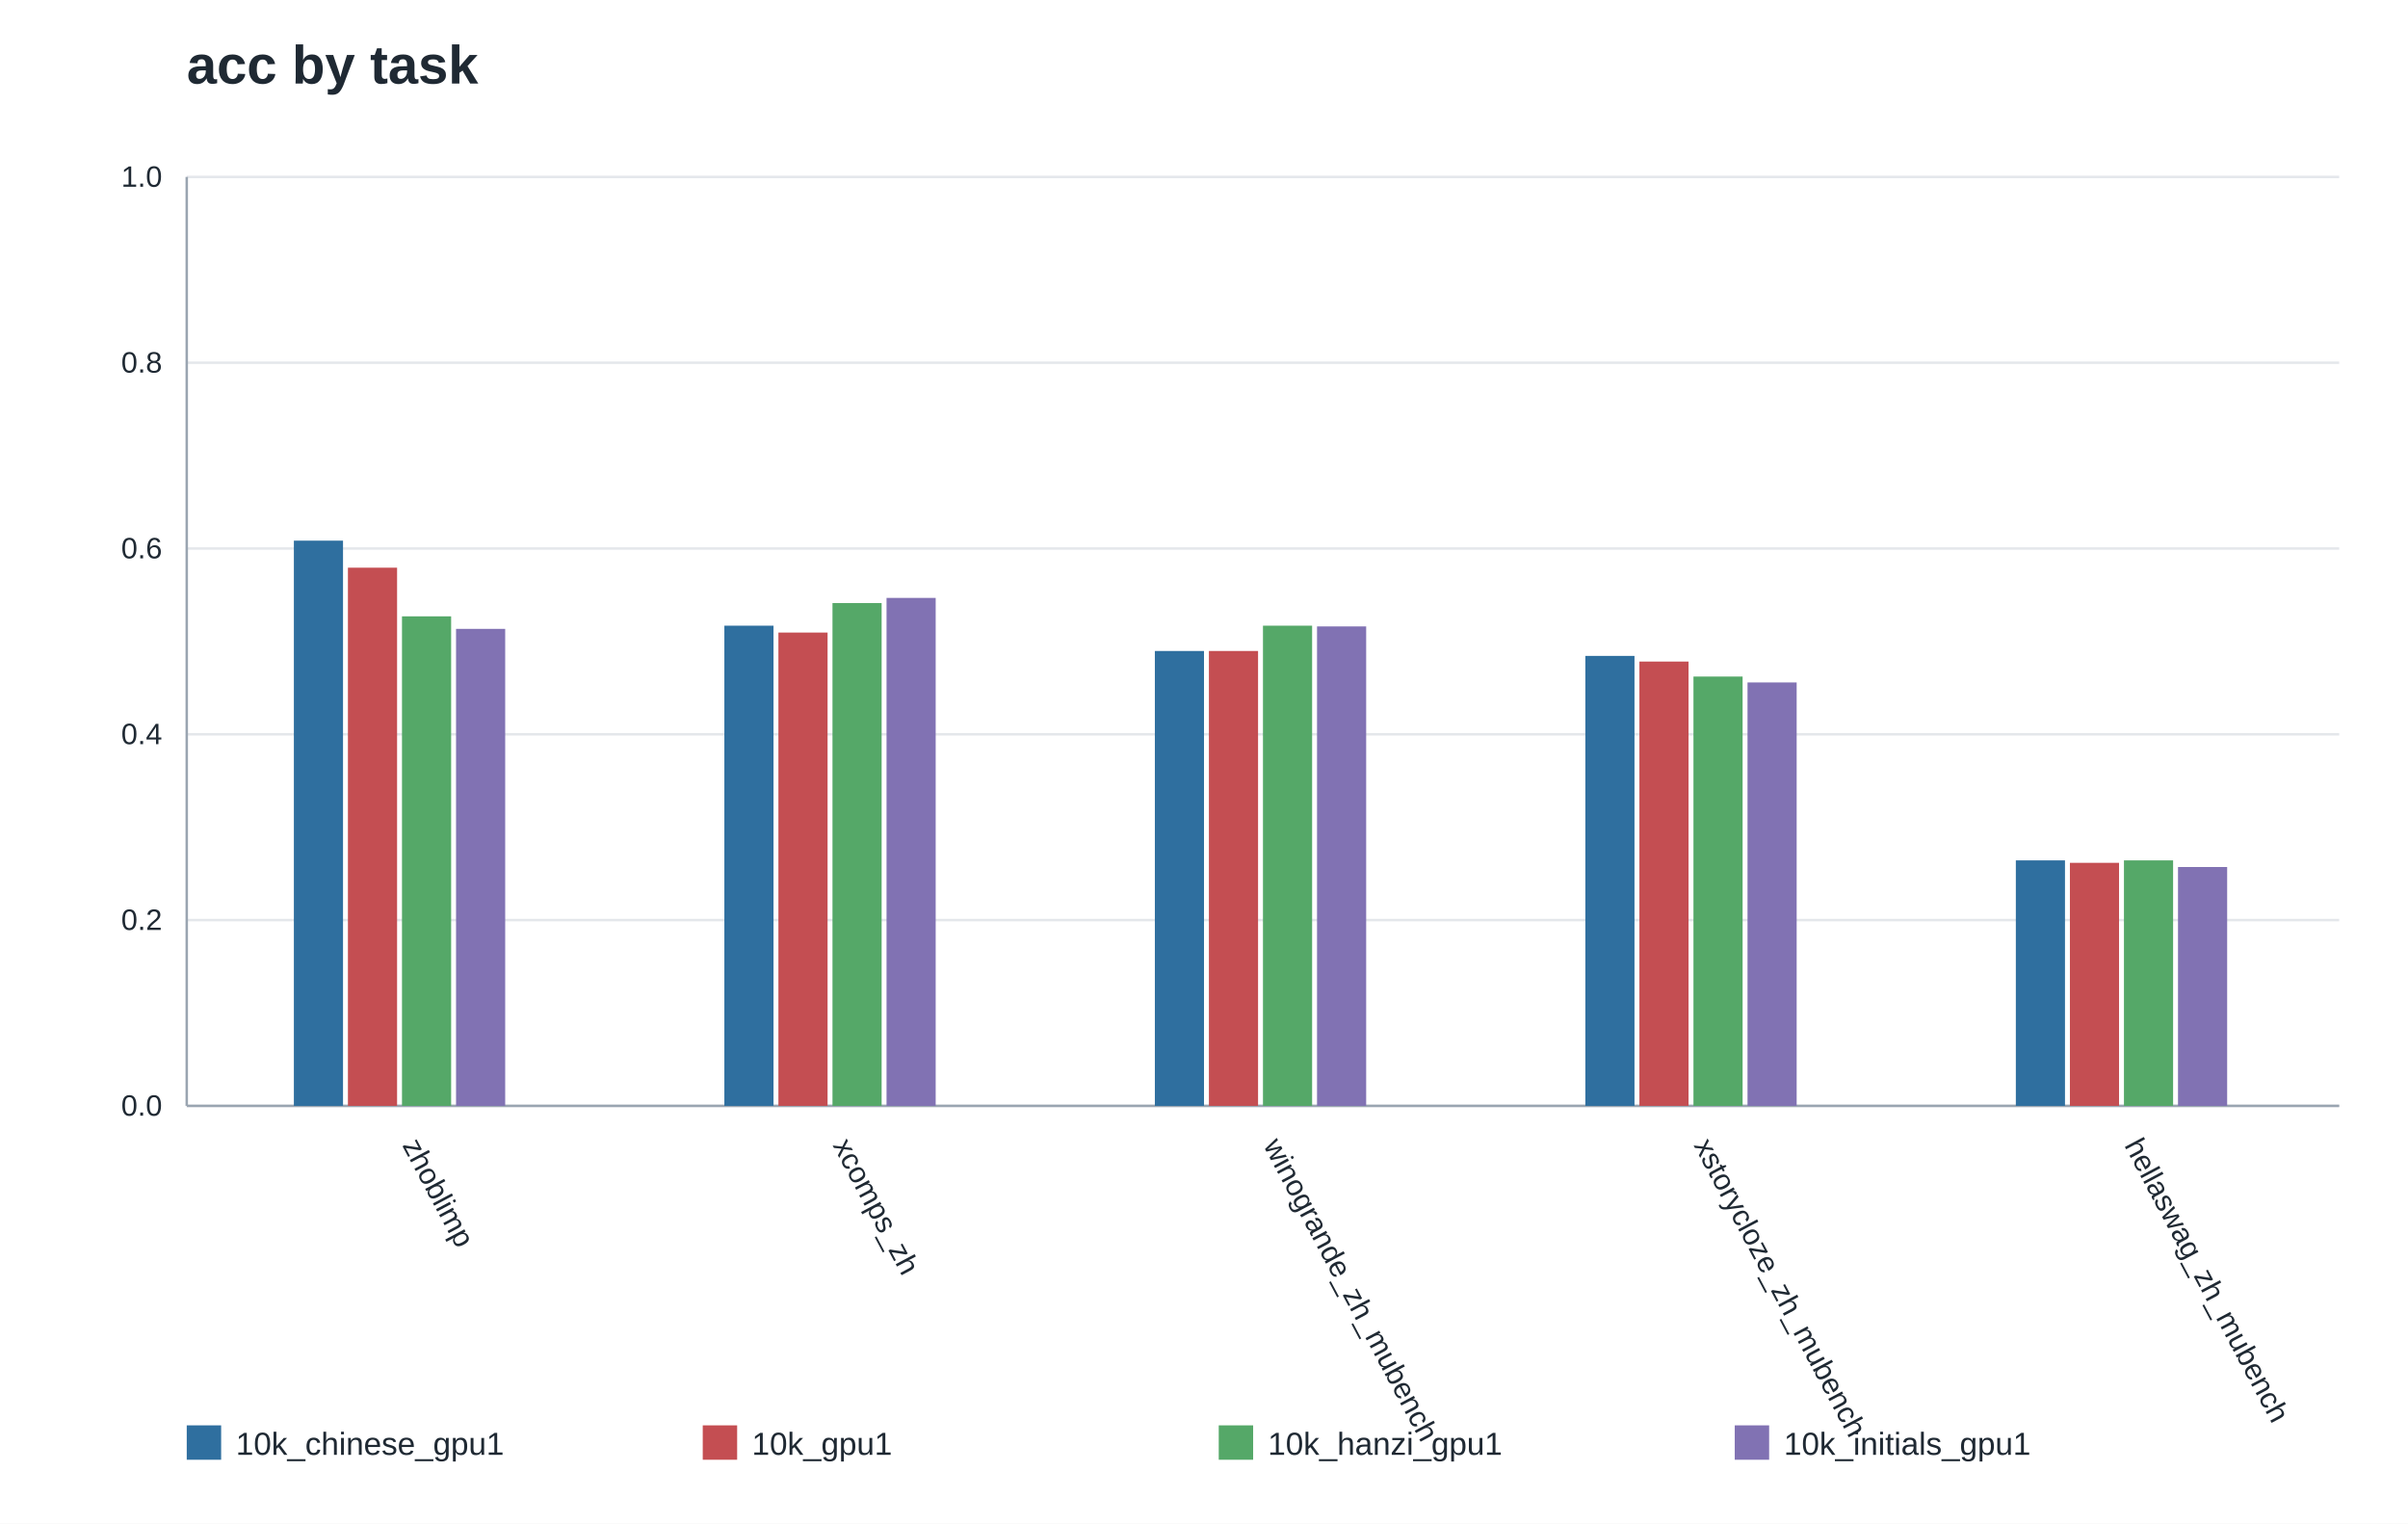
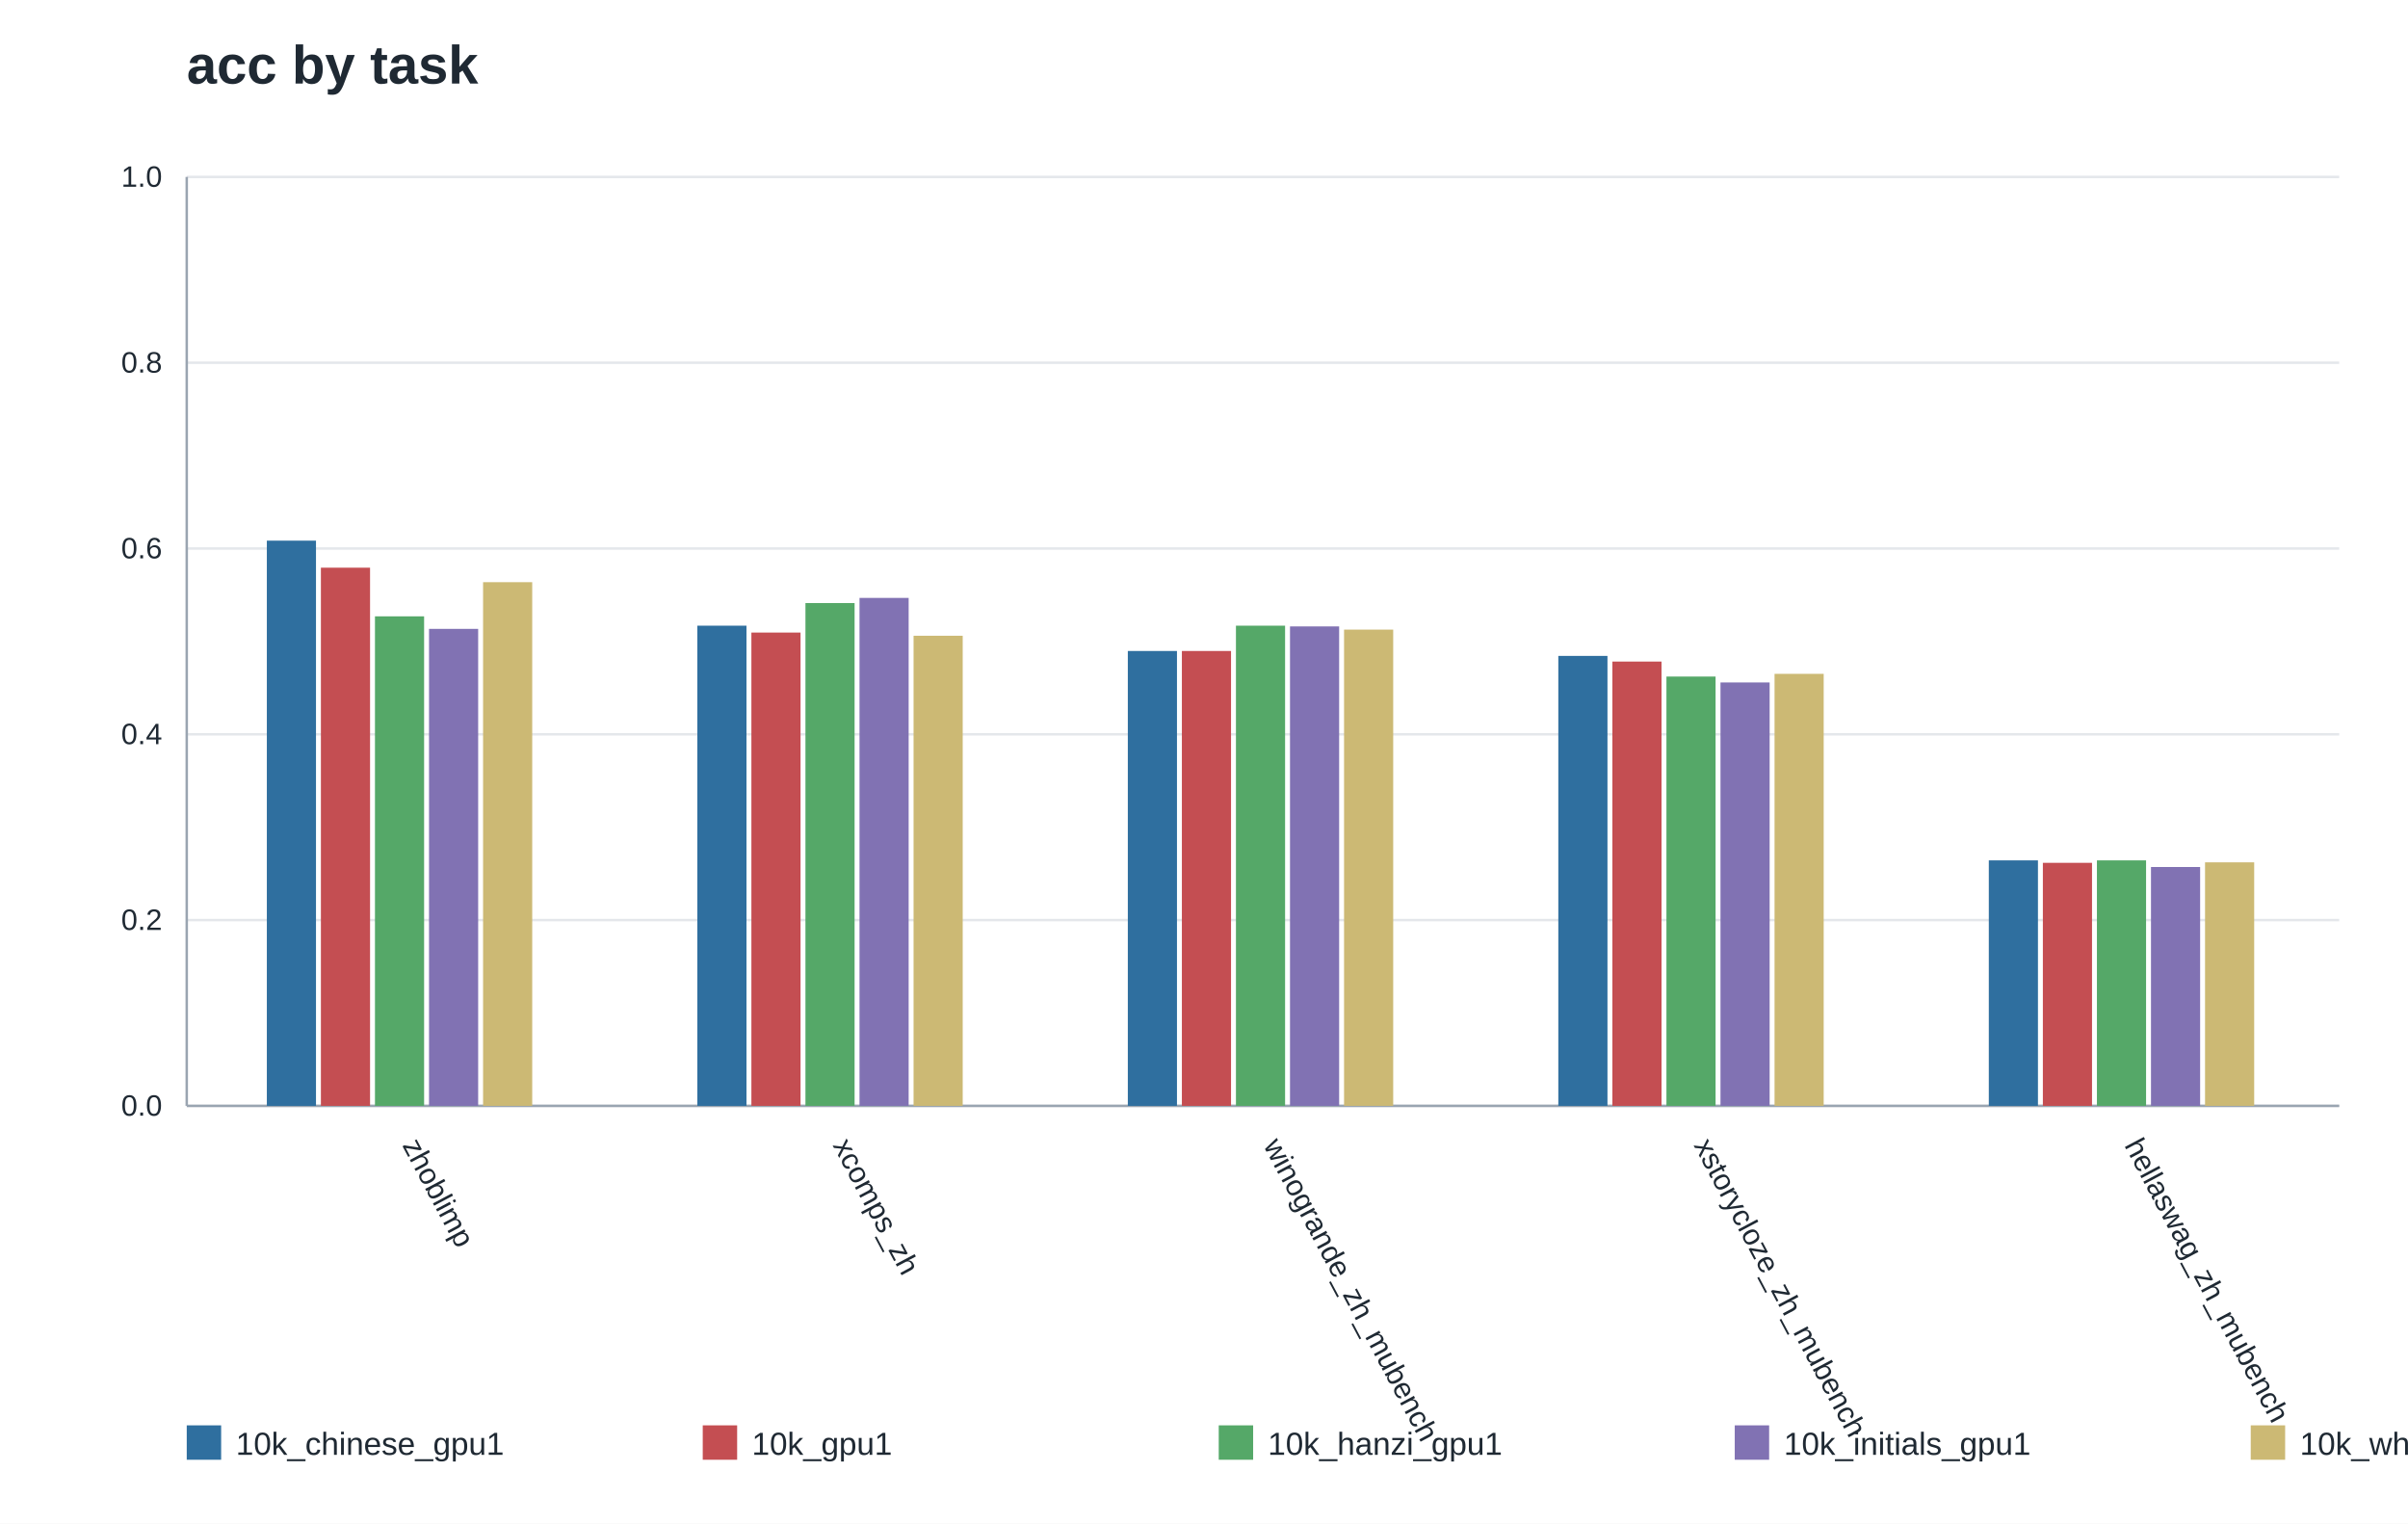
<svg xmlns="http://www.w3.org/2000/svg" width="980" height="620" viewBox="0 0 980 620">
  <style>text{font-family:Arial,sans-serif;fill:#1f2933}.axis{stroke:#9aa5b1;stroke-width:1}.grid{stroke:#e4e7eb;stroke-width:1}.label{font-size:12px}.title{font-size:22px;font-weight:700}.legend{font-size:13px}</style>
  <rect width="980" height="620" fill="#ffffff" />
  <text x="76" y="34" class="title">acc by task</text>
  <line x1="76" y1="450.0" x2="952" y2="450.0" class="grid" />
  <text x="66" y="454.0" text-anchor="end" class="label">0.0</text>
  <line x1="76" y1="374.4" x2="952" y2="374.4" class="grid" />
  <text x="66" y="378.4" text-anchor="end" class="label">0.2</text>
  <line x1="76" y1="298.8" x2="952" y2="298.8" class="grid" />
  <text x="66" y="302.8" text-anchor="end" class="label">0.4</text>
  <line x1="76" y1="223.2" x2="952" y2="223.2" class="grid" />
  <text x="66" y="227.2" text-anchor="end" class="label">0.6</text>
  <line x1="76" y1="147.6" x2="952" y2="147.6" class="grid" />
  <text x="66" y="151.6" text-anchor="end" class="label">0.8</text>
  <line x1="76" y1="72.0" x2="952" y2="72.0" class="grid" />
  <text x="66" y="76.0" text-anchor="end" class="label">1.0</text>
  <line x1="76" y1="72" x2="76" y2="450" class="axis" />
  <line x1="76" y1="450" x2="952" y2="450" class="axis" />
-   <rect x="119.6" y="220.0" width="20.0" height="230.0" fill="#2f6f9f" />
-   <rect x="141.6" y="231.0" width="20.0" height="219.0" fill="#c44e52" />
-   <rect x="163.6" y="250.8" width="20.0" height="199.2" fill="#55a868" />
-   <rect x="185.6" y="255.9" width="20.0" height="194.1" fill="#8172b3" />
+   <rect x="108.6" y="220.0" width="20.0" height="230.0" fill="#2f6f9f" />
+   <rect x="130.6" y="231.0" width="20.0" height="219.0" fill="#c44e52" />
+   <rect x="152.6" y="250.8" width="20.0" height="199.2" fill="#55a868" />
+   <rect x="174.6" y="255.9" width="20.0" height="194.1" fill="#8172b3" />
+   <rect x="196.6" y="236.9" width="20.0" height="213.1" fill="#ccb974" />
  <text x="163.6" y="466" transform="rotate(62 163.6 466)" class="label">zhoblimp</text>
-   <rect x="294.8" y="254.6" width="20.0" height="195.4" fill="#2f6f9f" />
-   <rect x="316.8" y="257.4" width="20.0" height="192.6" fill="#c44e52" />
-   <rect x="338.8" y="245.4" width="20.0" height="204.6" fill="#55a868" />
-   <rect x="360.8" y="243.3" width="20.0" height="206.7" fill="#8172b3" />
+   <rect x="283.8" y="254.6" width="20.0" height="195.4" fill="#2f6f9f" />
+   <rect x="305.8" y="257.4" width="20.0" height="192.6" fill="#c44e52" />
+   <rect x="327.8" y="245.4" width="20.0" height="204.6" fill="#55a868" />
+   <rect x="349.8" y="243.3" width="20.0" height="206.7" fill="#8172b3" />
+   <rect x="371.8" y="258.7" width="20.0" height="191.3" fill="#ccb974" />
  <text x="338.8" y="466" transform="rotate(62 338.8 466)" class="label">xcomps_zh</text>
-   <rect x="470.0" y="264.9" width="20.0" height="185.1" fill="#2f6f9f" />
-   <rect x="492.0" y="264.9" width="20.0" height="185.1" fill="#c44e52" />
-   <rect x="514.0" y="254.6" width="20.0" height="195.4" fill="#55a868" />
-   <rect x="536.0" y="254.9" width="20.0" height="195.1" fill="#8172b3" />
+   <rect x="459.0" y="264.9" width="20.0" height="185.1" fill="#2f6f9f" />
+   <rect x="481.0" y="264.9" width="20.0" height="185.1" fill="#c44e52" />
+   <rect x="503.0" y="254.6" width="20.0" height="195.4" fill="#55a868" />
+   <rect x="525.0" y="254.9" width="20.0" height="195.1" fill="#8172b3" />
+   <rect x="547.0" y="256.2" width="20.0" height="193.8" fill="#ccb974" />
  <text x="514.0" y="466" transform="rotate(62 514.0 466)" class="label">winogrande_zh_mubench</text>
-   <rect x="645.2" y="266.9" width="20.0" height="183.1" fill="#2f6f9f" />
-   <rect x="667.2" y="269.2" width="20.0" height="180.8" fill="#c44e52" />
-   <rect x="689.2" y="275.3" width="20.0" height="174.7" fill="#55a868" />
-   <rect x="711.2" y="277.7" width="20.0" height="172.3" fill="#8172b3" />
+   <rect x="634.2" y="266.9" width="20.0" height="183.1" fill="#2f6f9f" />
+   <rect x="656.2" y="269.2" width="20.0" height="180.8" fill="#c44e52" />
+   <rect x="678.2" y="275.3" width="20.0" height="174.7" fill="#55a868" />
+   <rect x="700.2" y="277.7" width="20.0" height="172.3" fill="#8172b3" />
+   <rect x="722.2" y="274.2" width="20.0" height="175.8" fill="#ccb974" />
  <text x="689.2" y="466" transform="rotate(62 689.2 466)" class="label">xstorycloze_zh_mubench</text>
-   <rect x="820.4" y="350.1" width="20.0" height="99.9" fill="#2f6f9f" />
-   <rect x="842.4" y="351.1" width="20.0" height="98.9" fill="#c44e52" />
-   <rect x="864.4" y="350.1" width="20.0" height="99.9" fill="#55a868" />
-   <rect x="886.4" y="352.8" width="20.0" height="97.2" fill="#8172b3" />
+   <rect x="809.4" y="350.1" width="20.0" height="99.9" fill="#2f6f9f" />
+   <rect x="831.4" y="351.1" width="20.0" height="98.9" fill="#c44e52" />
+   <rect x="853.4" y="350.1" width="20.0" height="99.9" fill="#55a868" />
+   <rect x="875.4" y="352.8" width="20.0" height="97.2" fill="#8172b3" />
+   <rect x="897.4" y="350.9" width="20.0" height="99.1" fill="#ccb974" />
  <text x="864.4" y="466" transform="rotate(62 864.4 466)" class="label">hellaswag_zh_mubench</text>
  <rect x="76" y="580" width="14" height="14" fill="#2f6f9f" />
  <text x="96" y="592" class="legend">10k_chinese_gpu1</text>
  <rect x="286" y="580" width="14" height="14" fill="#c44e52" />
  <text x="306" y="592" class="legend">10k_gpu1</text>
  <rect x="496" y="580" width="14" height="14" fill="#55a868" />
  <text x="516" y="592" class="legend">10k_hanzi_gpu1</text>
  <rect x="706" y="580" width="14" height="14" fill="#8172b3" />
  <text x="726" y="592" class="legend">10k_initials_gpu1</text>
+   <rect x="916" y="580" width="14" height="14" fill="#ccb974" />
+   <text x="936" y="592" class="legend">10k_whitespace_false_gpu1</text>
</svg>
